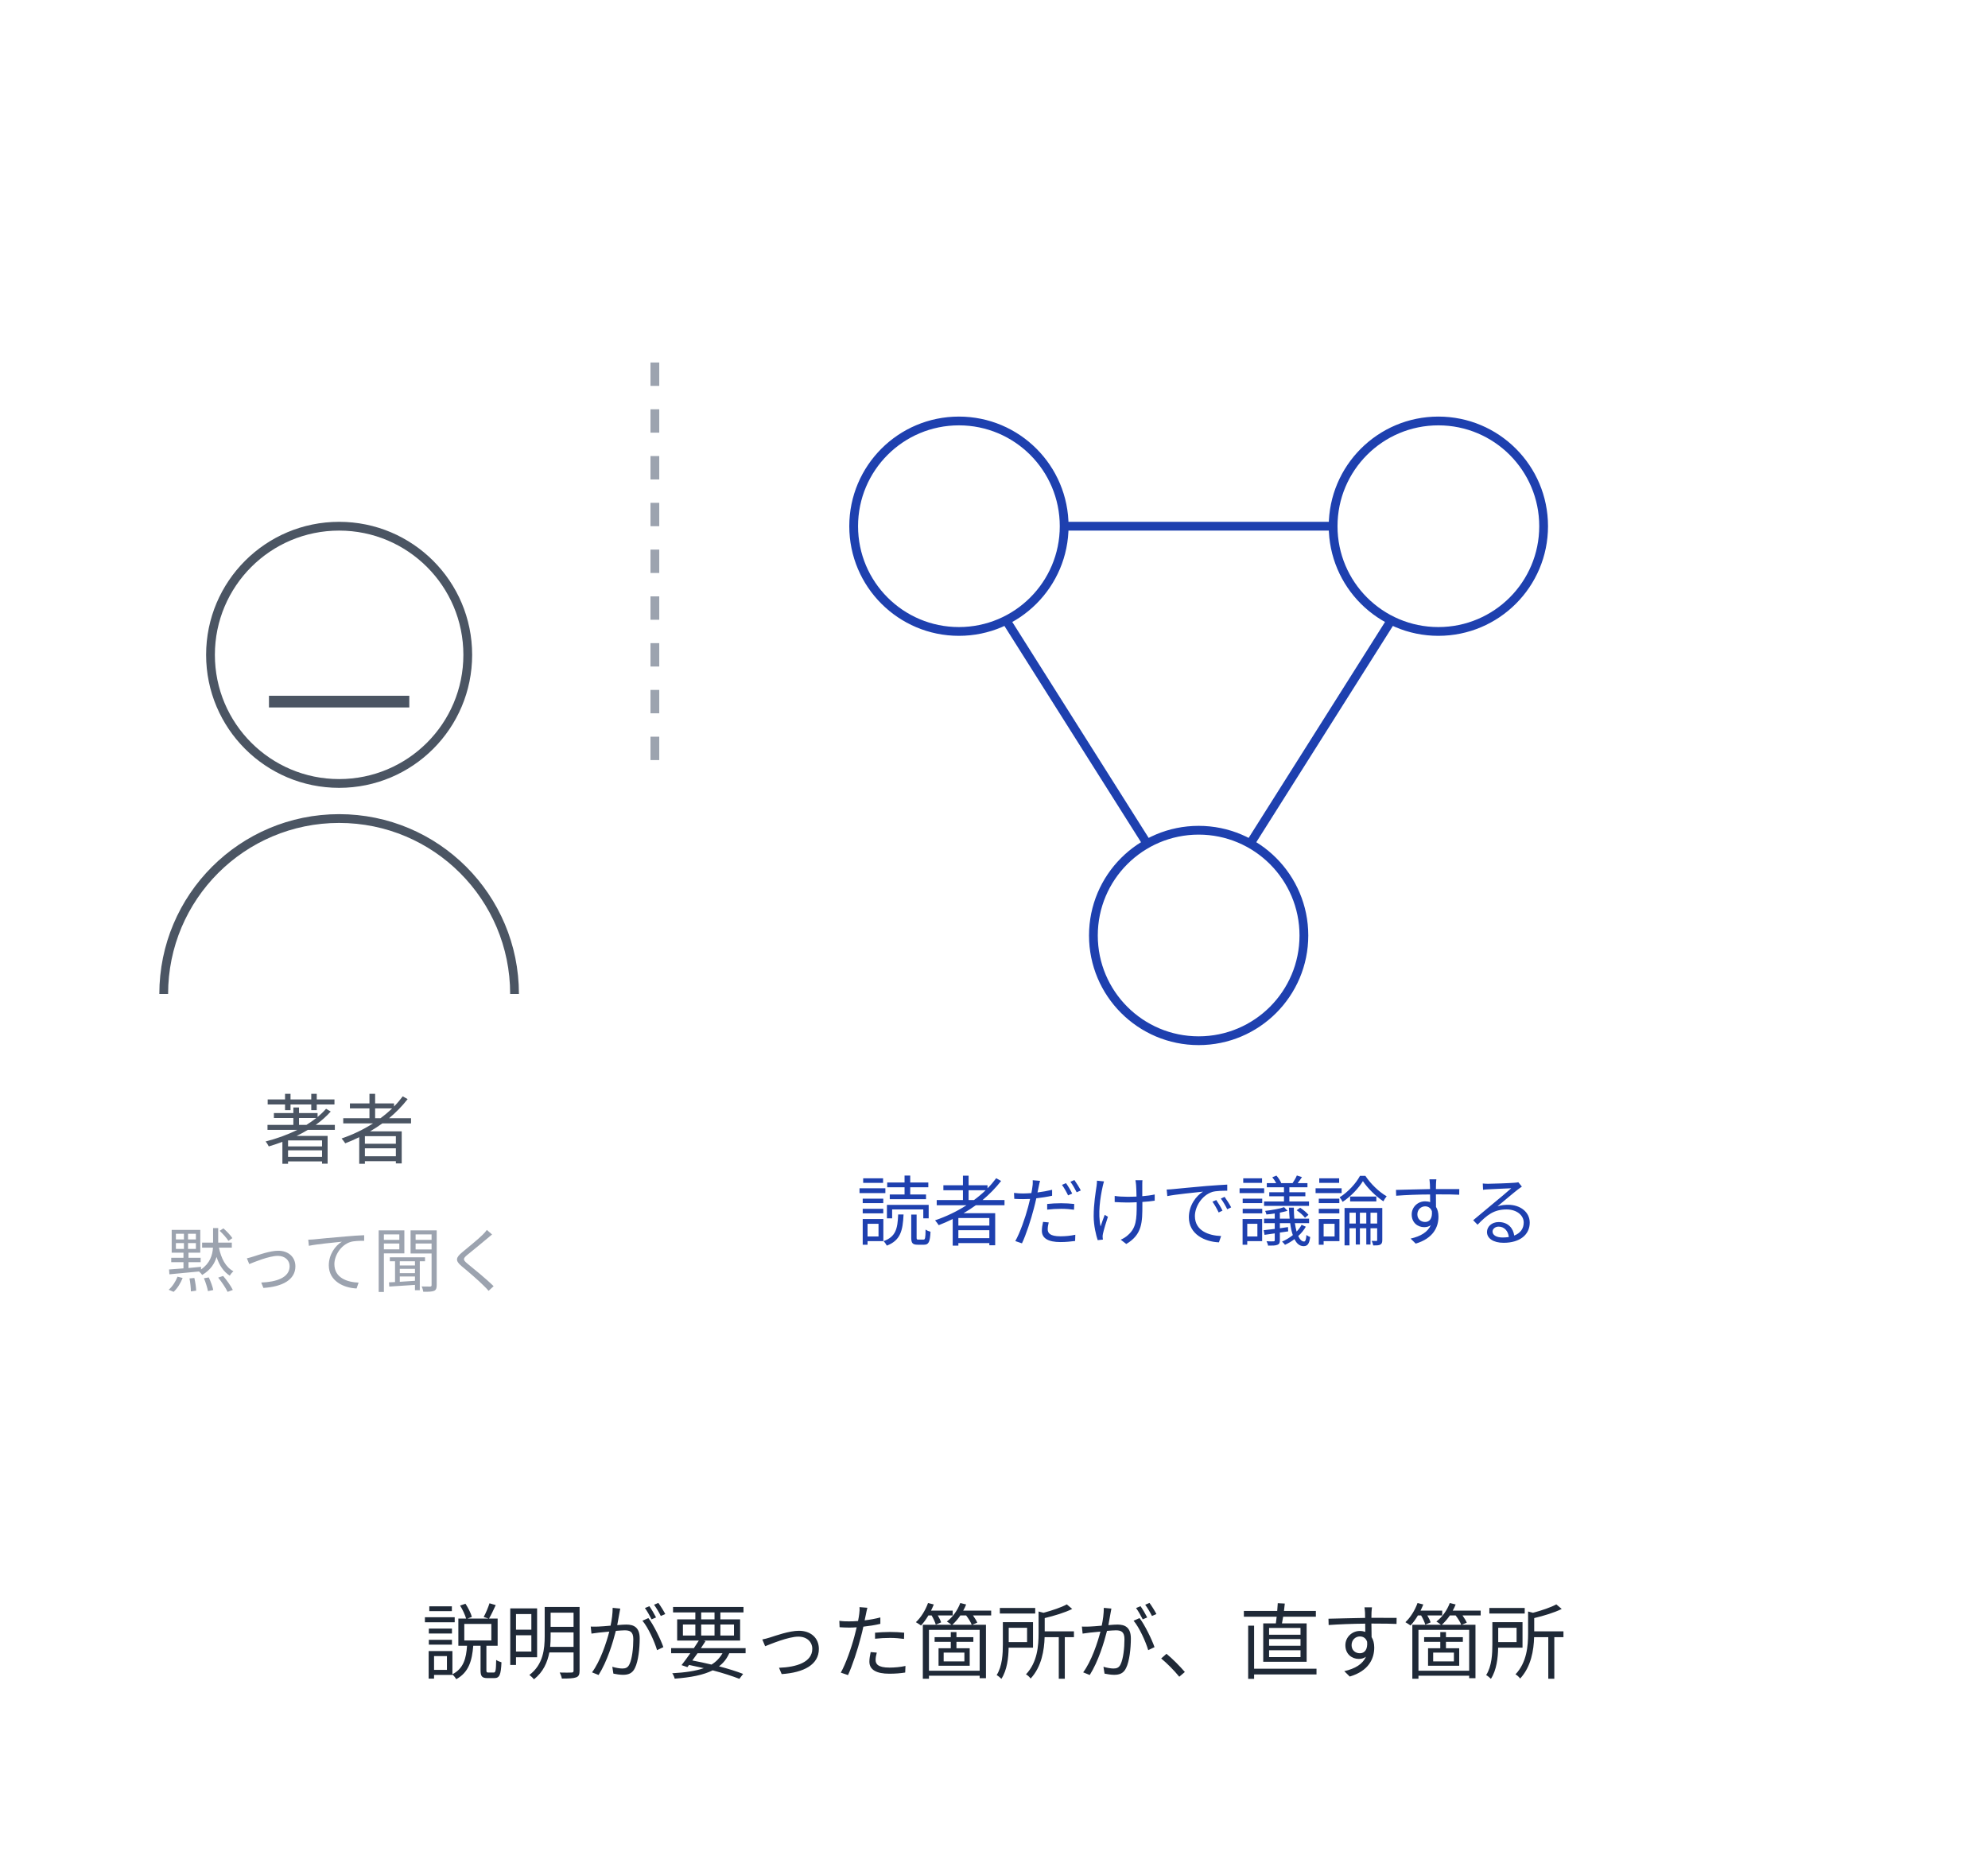
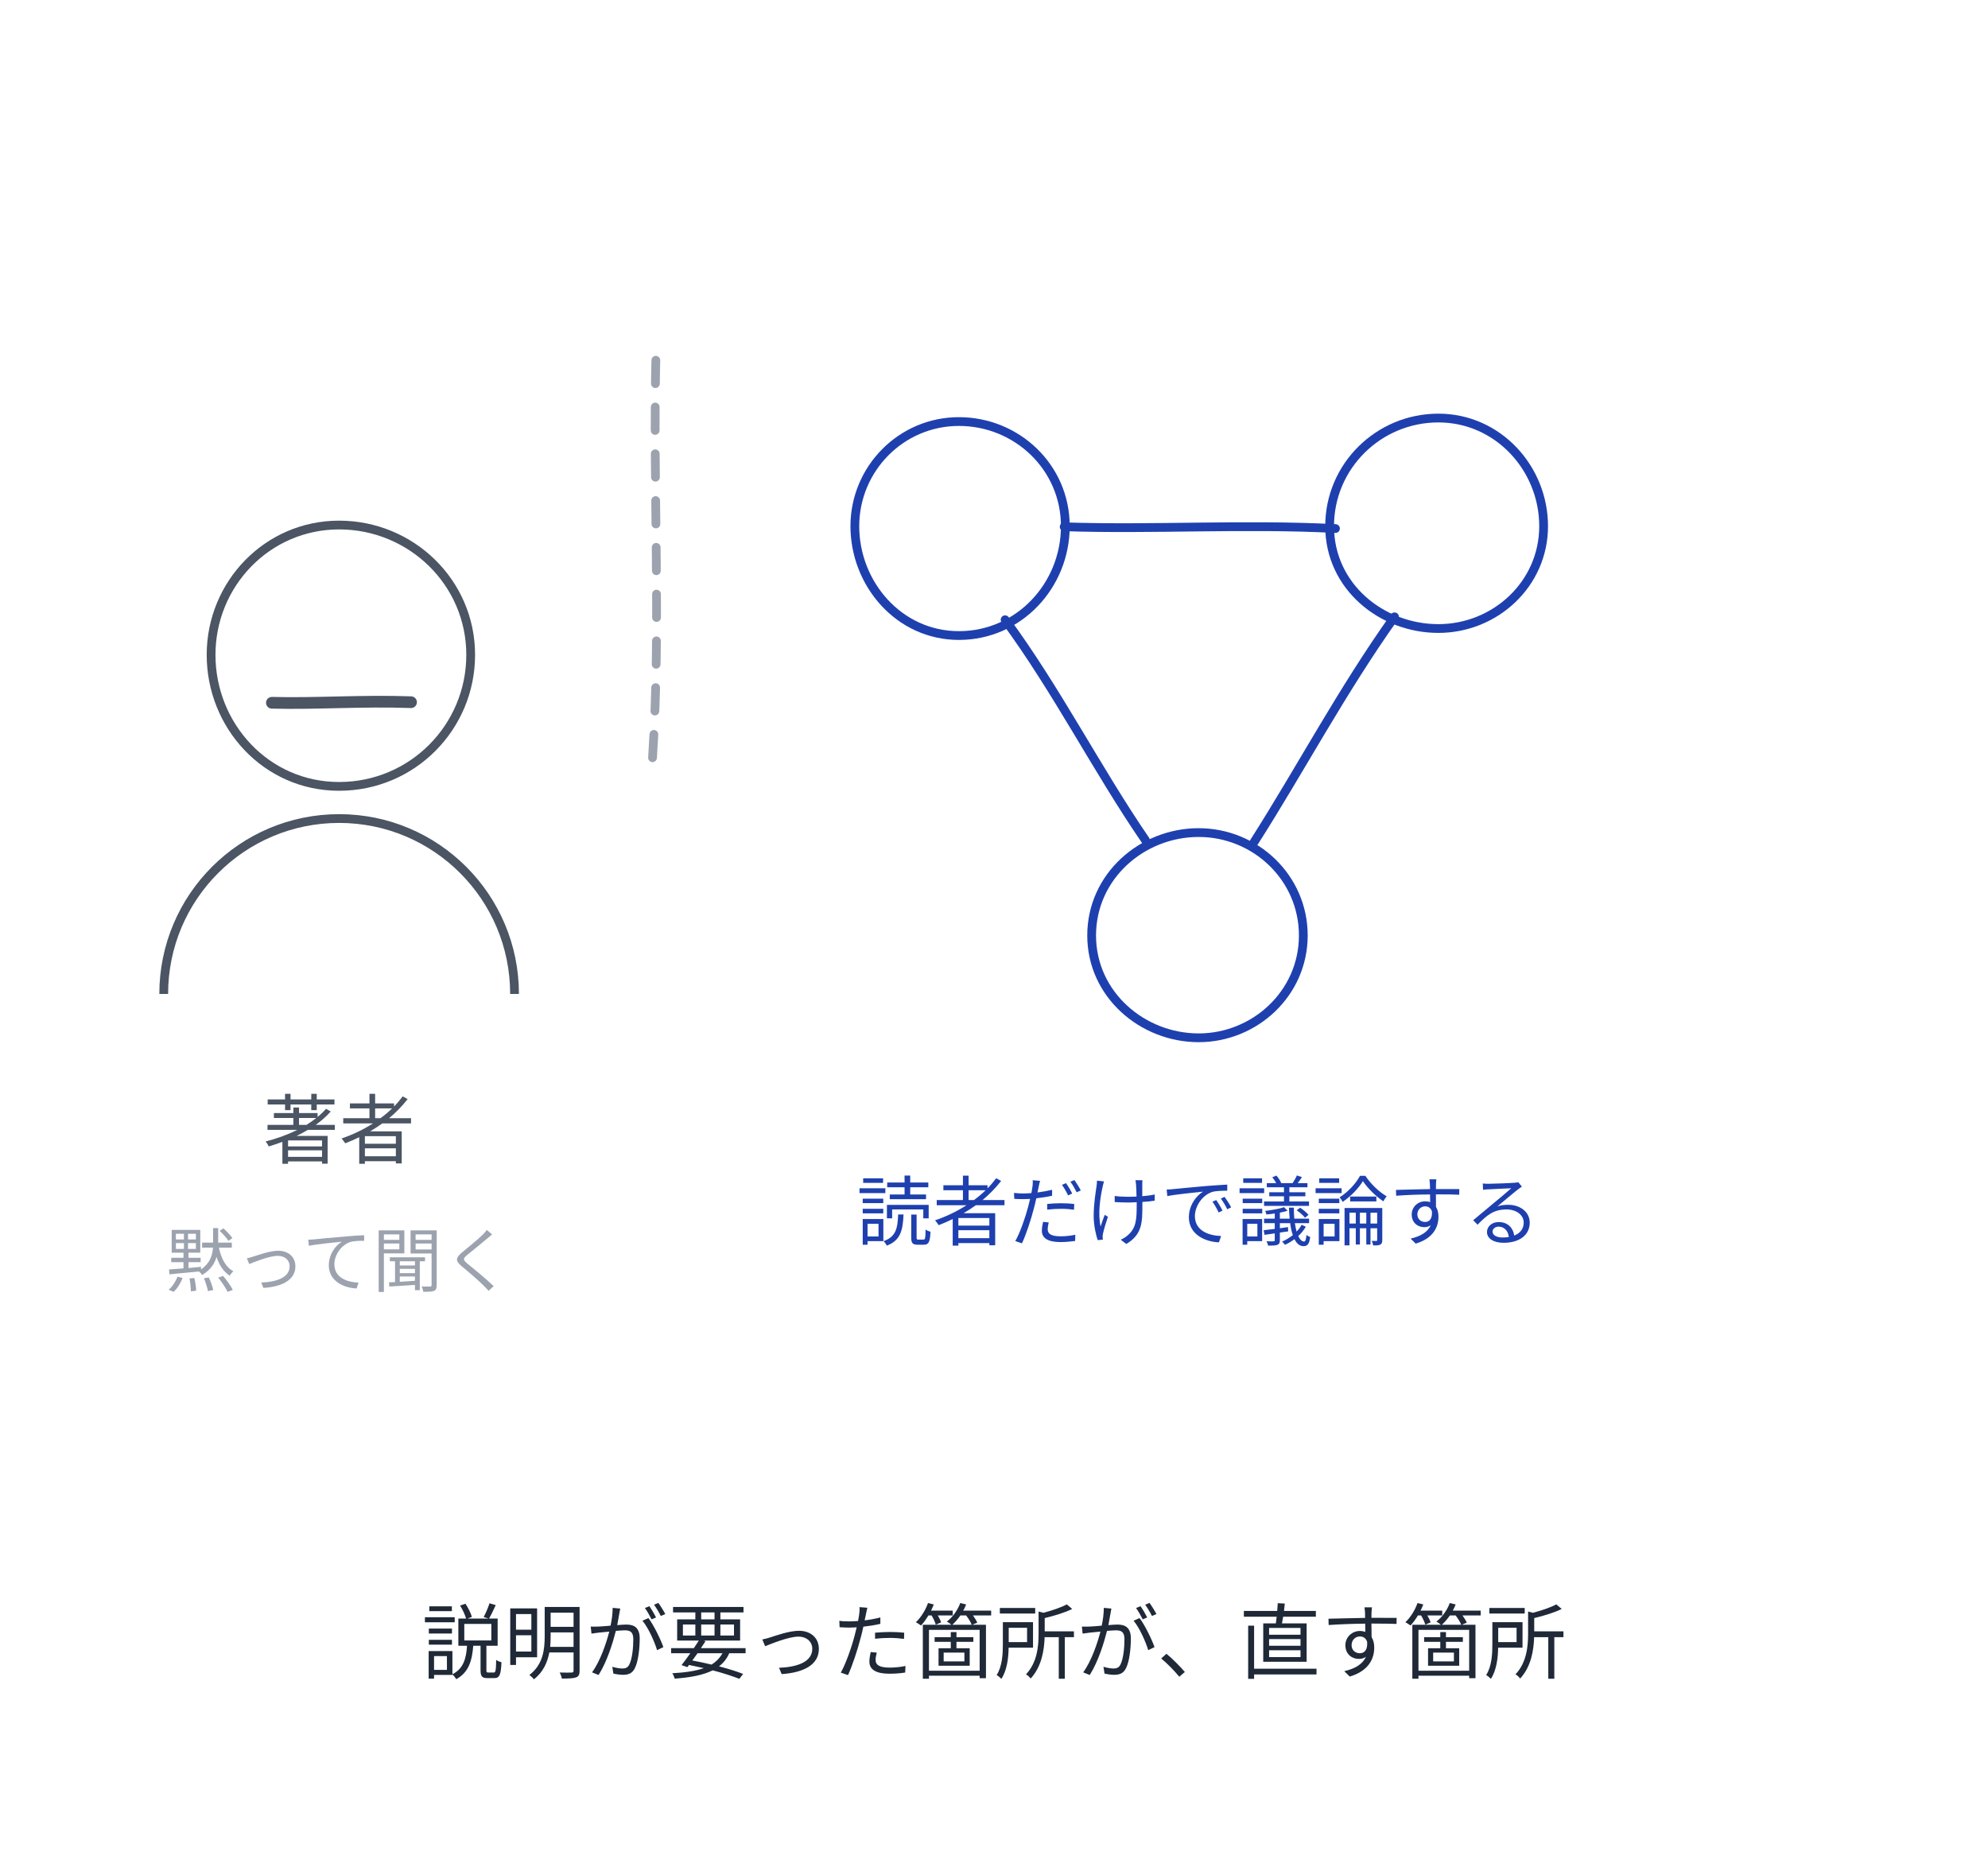
<svg xmlns="http://www.w3.org/2000/svg" width="340" height="320" viewBox="0 0 340 320" preserveAspectRatio="xMidYMid meet">
-   <circle cx="58" cy="112" r="22" fill="none" stroke="#4B5563" stroke-width="1.5" />
-   <line x1="46" y1="120" x2="70" y2="120" stroke="#4B5563" stroke-width="2" />
+   <path d="M80.5 112 C80.5 124.4 70.5 134.5 58 134.5 C45.5 134.5 36.1 124.1 36.1 112 C36.1 99.9 45.7 89.8 58 89.8 C70.3 89.8 80.5 99.6 80.5 112 Z" stroke="#4B5563" stroke-width="1.5" fill="none" stroke-linecap="round" />
+   <path d="M46.5 120.2 C54 120.4 62 119.8 70.3 120.1" stroke="#4B5563" stroke-width="2" fill="none" stroke-linecap="round" />
  <path d="M28 170 a30 30 0 0 1 60 0" fill="none" stroke="#4B5563" stroke-width="1.5" />
  <text x="58" y="198" text-anchor="middle" font-family="sans-serif" font-size="13" fill="#4B5563">著者</text>
  <text x="58" y="220" text-anchor="middle" font-family="sans-serif" font-size="12" fill="#9CA3AF">黙って聞く</text>
-   <line x1="112" y1="130" x2="112" y2="60" stroke="#9CA3AF" stroke-width="1.5" stroke-dasharray="4 4" />
-   <circle cx="164" cy="90" r="18" fill="none" stroke="#1E40AF" stroke-width="1.5" />
-   <circle cx="246" cy="90" r="18" fill="none" stroke="#1E40AF" stroke-width="1.5" />
-   <circle cx="205" cy="160" r="18" fill="none" stroke="#1E40AF" stroke-width="1.5" />
-   <line x1="182" y1="90" x2="228" y2="90" stroke="#1E40AF" stroke-width="1.5" />
-   <line x1="172" y1="106" x2="196" y2="144" stroke="#1E40AF" stroke-width="1.5" />
-   <line x1="238" y1="106" x2="214" y2="144" stroke="#1E40AF" stroke-width="1.5" />
+   <path d="M111.6 129.6 C113.1 106.7 111.6 83.3 112.2 59.9" stroke="#9CA3AF" stroke-width="1.5" stroke-dasharray="4 4" fill="none" stroke-linecap="round" />
+   <path d="M182.2 90 C182.2 100.1 174.3 108.7 164 108.7 C153.7 108.7 146.2 99.8 146.2 90 C146.2 80.2 154.1 72.1 164 72.1 C173.9 72.1 182.2 79.9 182.2 90 Z" stroke="#1E40AF" stroke-width="1.5" fill="none" stroke-linecap="round" />
+   <path d="M264 90 C264 99.9 255.7 107.5 246 107.5 C236.3 107.5 227.4 100.3 227.4 90 C227.4 79.7 235.8 71.5 246 71.5 C256.2 71.5 264 80.1 264 90 Z" stroke="#1E40AF" stroke-width="1.5" fill="none" stroke-linecap="round" />
+   <path d="M222.9 160 C222.9 169.9 214.6 177.5 205 177.5 C195.4 177.5 186.7 170.1 186.7 160 C186.7 149.9 195.3 142.4 205 142.4 C214.7 142.4 222.9 150.1 222.9 160 Z" stroke="#1E40AF" stroke-width="1.5" fill="none" stroke-linecap="round" />
+   <path d="M182 90.1 C197.3 90.6 212.7 89.6 228.4 90.4" stroke="#1E40AF" stroke-width="1.5" fill="none" stroke-linecap="round" />
+   <path d="M171.9 106 C180.8 118.1 187.6 131.6 195.9 143.7" stroke="#1E40AF" stroke-width="1.5" fill="none" stroke-linecap="round" />
+   <path d="M238.5 105.5 C229.4 118.3 222.4 131.6 214.5 144" stroke="#1E40AF" stroke-width="1.5" fill="none" stroke-linecap="round" />
  <text x="205" y="212" text-anchor="middle" font-family="sans-serif" font-size="13" fill="#1E40AF">読者だけで議論する</text>
  <text x="170" y="286" text-anchor="middle" font-family="sans-serif" font-size="14" fill="#1F2937">説明が要った箇所が、直す箇所</text>
</svg>
